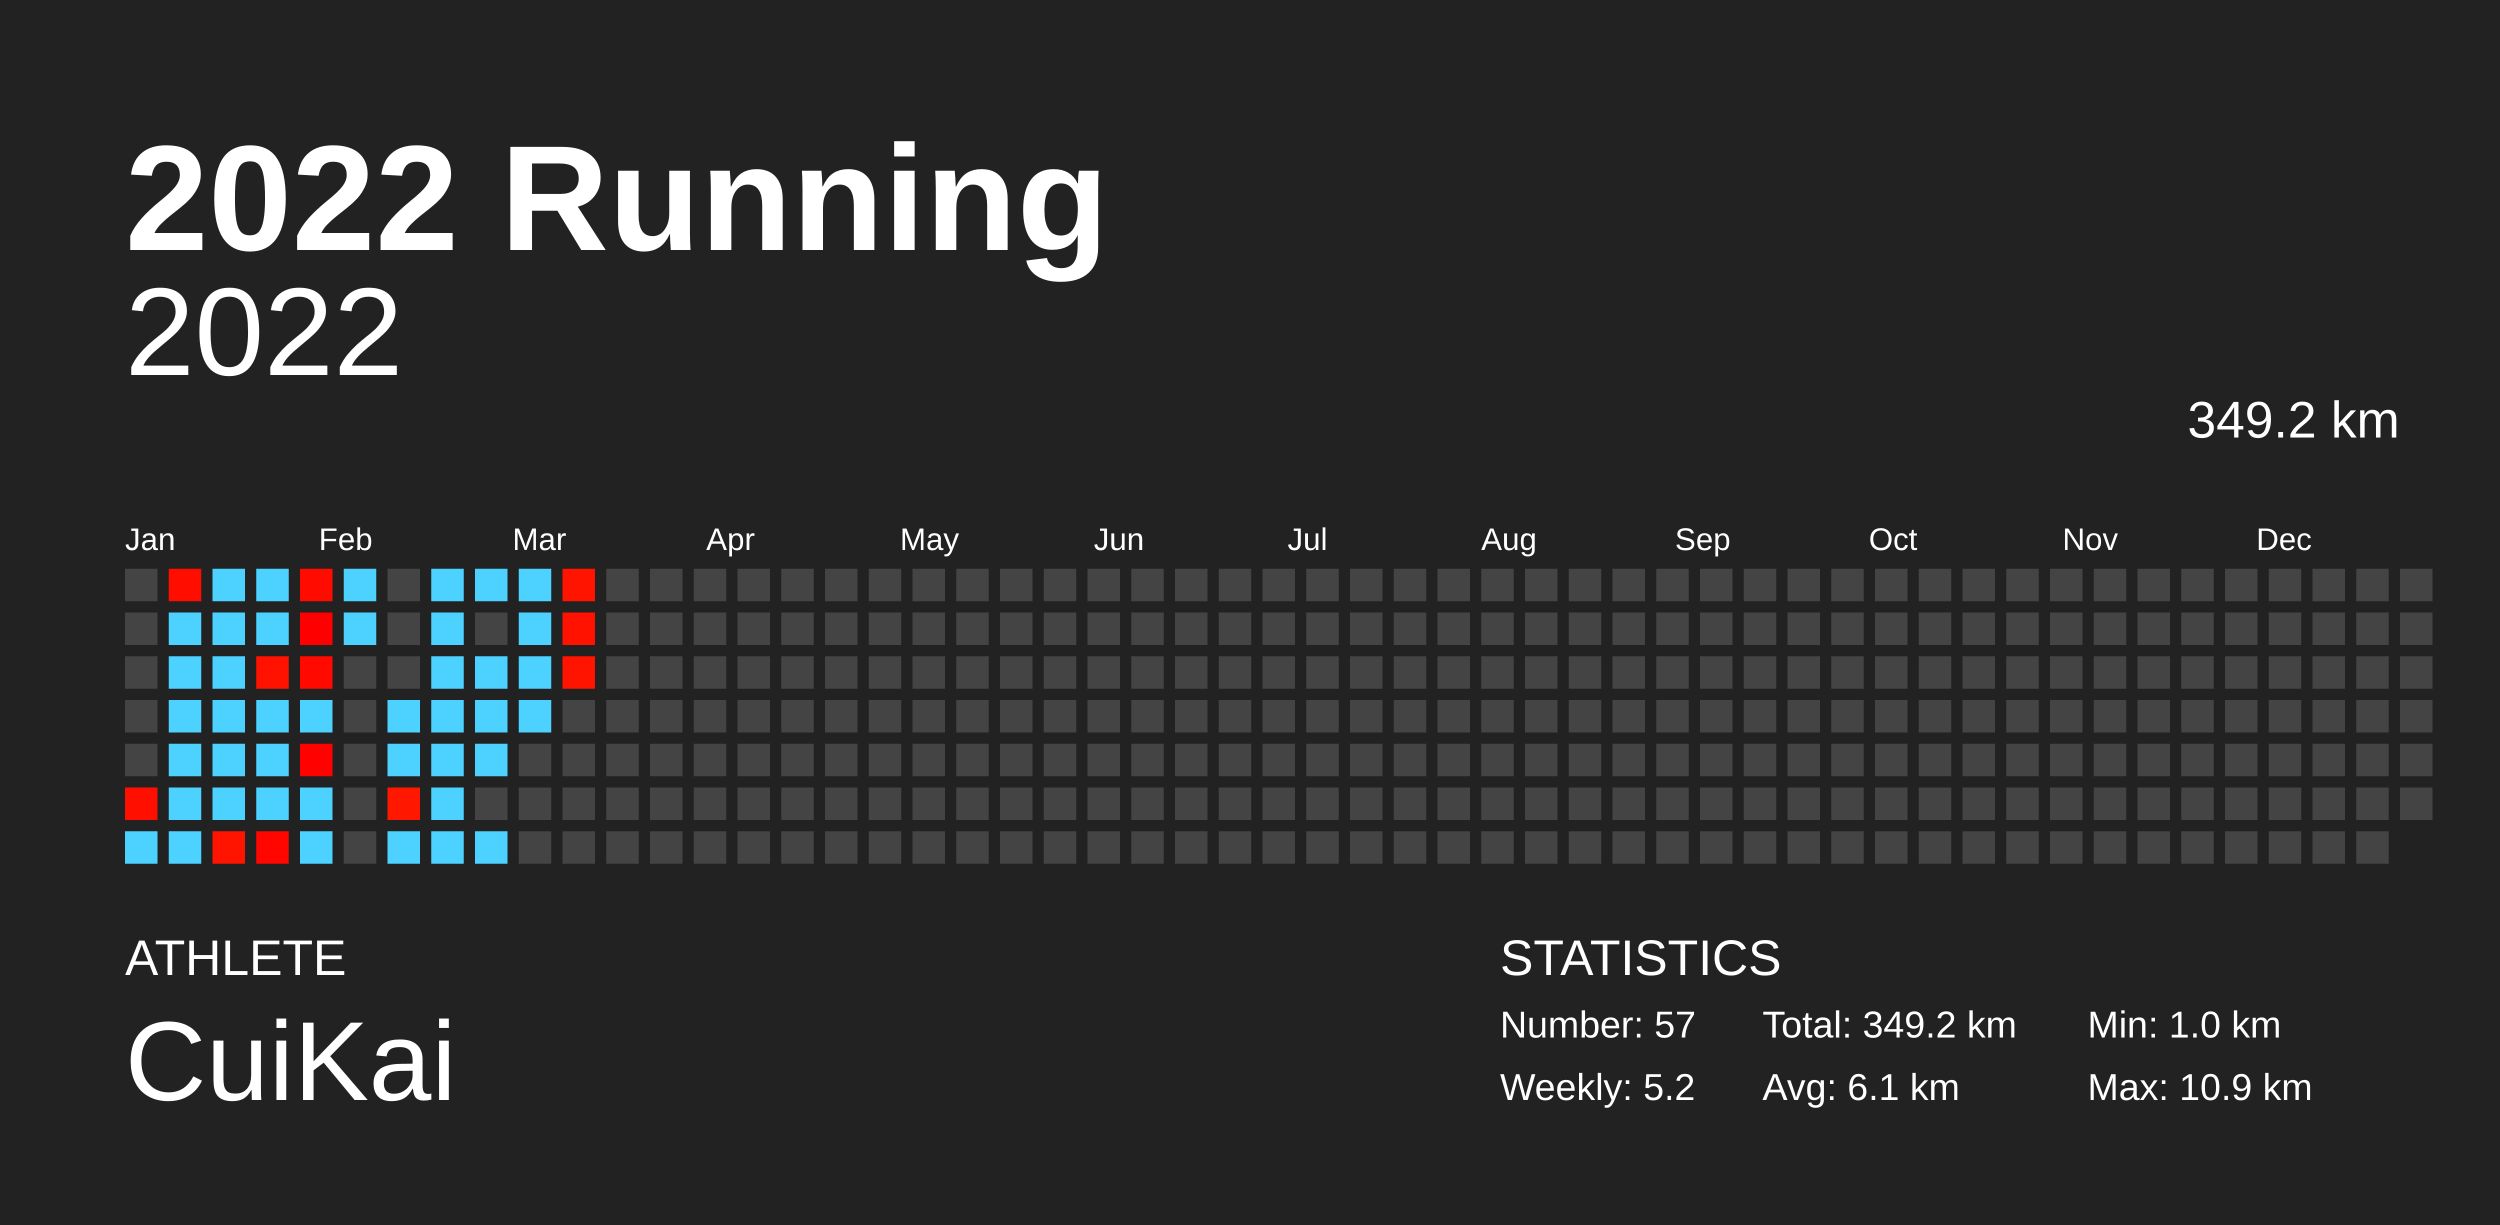
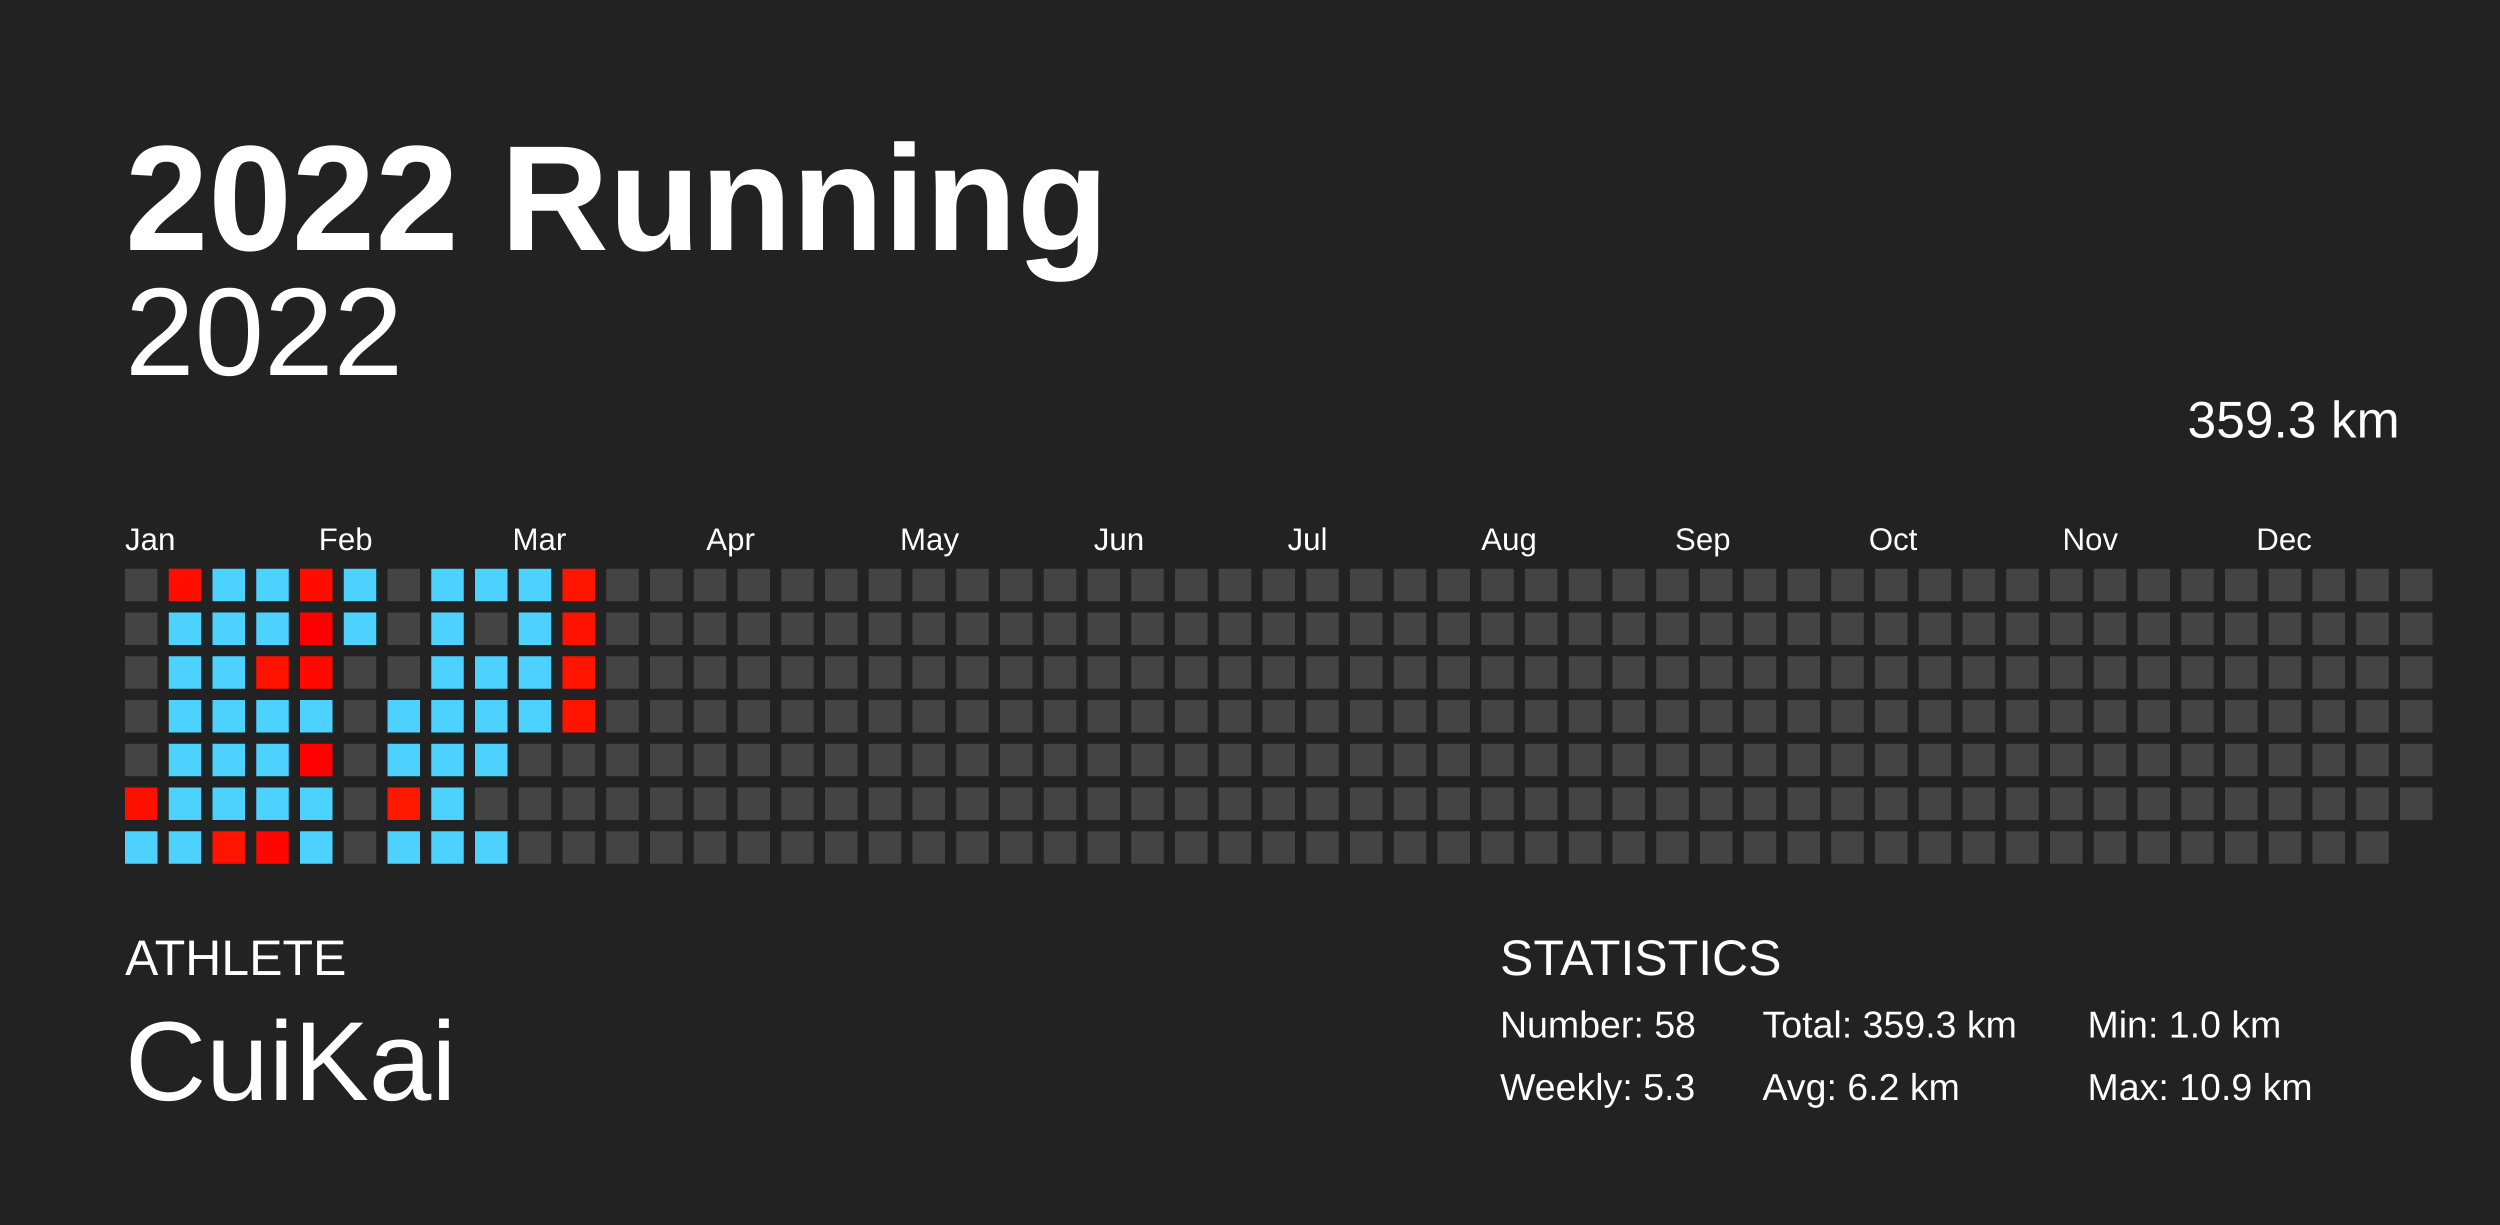
<svg xmlns="http://www.w3.org/2000/svg" baseProfile="full" height="98mm" version="1.1" viewBox="0,0,200,98" width="200mm">
  <defs />
  <rect fill="#222222" height="98" width="200" x="0" y="0" />
  <text fill="#FFFFFF" style="font-size:12px; font-family:Arial; font-weight:bold;" x="10" y="20">2022 Running</text>
  <text fill="#FFFFFF" style="font-size:4px; font-family:Arial" x="10" y="78">ATHLETE</text>
  <text fill="#FFFFFF" style="font-size:9px; font-family:Arial" x="10" y="88">CuiKai</text>
  <text fill="#FFFFFF" style="font-size:4px; font-family:Arial" x="120" y="78">STATISTICS</text>
-   <text fill="#FFFFFF" style="font-size:3px; font-family:Arial" x="120" y="83">Number: 57</text>
-   <text fill="#FFFFFF" style="font-size:3px; font-family:Arial" x="120" y="88">Weekly: 5.2</text>
-   <text fill="#FFFFFF" style="font-size:3px; font-family:Arial" x="141" y="83">Total: 349.2 km</text>
-   <text fill="#FFFFFF" style="font-size:3px; font-family:Arial" x="141" y="88">Avg: 6.1 km</text>
+   <text fill="#FFFFFF" style="font-size:3px; font-family:Arial" x="120" y="83">Number: 58</text>
+   <text fill="#FFFFFF" style="font-size:3px; font-family:Arial" x="120" y="88">Weekly: 5.3</text>
+   <text fill="#FFFFFF" style="font-size:3px; font-family:Arial" x="141" y="83">Total: 359.3 km</text>
+   <text fill="#FFFFFF" style="font-size:3px; font-family:Arial" x="141" y="88">Avg: 6.2 km</text>
  <text fill="#FFFFFF" style="font-size:3px; font-family:Arial" x="167" y="83">Min: 1.0 km</text>
  <text fill="#FFFFFF" style="font-size:3px; font-family:Arial" x="167" y="88">Max: 10.9 km</text>
  <text alignment-baseline="hanging" fill="#FFFFFF" style="font-size:10.0px; font-family:Arial;" x="10" y="30">2022</text>
-   <text alignment-baseline="hanging" fill="#FFFFFF" style="font-size:4.125px; font-family:Arial;" x="175" y="35">349.2 km</text>
+   <text alignment-baseline="hanging" fill="#FFFFFF" style="font-size:4.125px; font-family:Arial;" x="175" y="35">359.3 km</text>
  <text fill="#FFFFFF" style="font-size:2.5px; font-family:Arial" x="10.0" y="44">Jan</text>
  <text fill="#FFFFFF" style="font-size:2.5px; font-family:Arial" x="25.5" y="44">Feb</text>
  <text fill="#FFFFFF" style="font-size:2.5px; font-family:Arial" x="41.0" y="44">Mar</text>
  <text fill="#FFFFFF" style="font-size:2.5px; font-family:Arial" x="56.5" y="44">Apr</text>
  <text fill="#FFFFFF" style="font-size:2.5px; font-family:Arial" x="72.0" y="44">May</text>
  <text fill="#FFFFFF" style="font-size:2.5px; font-family:Arial" x="87.5" y="44">Jun</text>
  <text fill="#FFFFFF" style="font-size:2.5px; font-family:Arial" x="103.0" y="44">Jul</text>
  <text fill="#FFFFFF" style="font-size:2.5px; font-family:Arial" x="118.5" y="44">Aug</text>
  <text fill="#FFFFFF" style="font-size:2.5px; font-family:Arial" x="134.0" y="44">Sep</text>
  <text fill="#FFFFFF" style="font-size:2.5px; font-family:Arial" x="149.5" y="44">Oct</text>
  <text fill="#FFFFFF" style="font-size:2.5px; font-family:Arial" x="165.0" y="44">Nov</text>
  <text fill="#FFFFFF" style="font-size:2.5px; font-family:Arial" x="180.5" y="44">Dec</text>
  <rect fill="#444444" height="2.6" width="2.6" x="10.0" y="45.5" />
  <rect fill="#444444" height="2.6" width="2.6" x="10.0" y="49.0" />
  <rect fill="#444444" height="2.6" width="2.6" x="10.0" y="52.5" />
  <rect fill="#444444" height="2.6" width="2.6" x="10.0" y="56.0" />
  <rect fill="#444444" height="2.6" width="2.6" x="10.0" y="59.5" />
  <rect fill="#ff0f00" height="2.6" width="2.6" x="10.0" y="63.0" />
  <rect fill="#4dd2ff" height="2.6" width="2.6" x="10.0" y="66.5" />
  <rect fill="#ff0e00" height="2.6" width="2.6" x="13.5" y="45.5" />
  <rect fill="#4dd2ff" height="2.6" width="2.6" x="13.5" y="49.0" />
  <rect fill="#4dd2ff" height="2.6" width="2.6" x="13.5" y="52.5" />
  <rect fill="#4dd2ff" height="2.6" width="2.6" x="13.5" y="56.0" />
  <rect fill="#4dd2ff" height="2.6" width="2.6" x="13.5" y="59.5" />
  <rect fill="#4dd2ff" height="2.6" width="2.6" x="13.5" y="63.0" />
  <rect fill="#4dd2ff" height="2.6" width="2.6" x="13.5" y="66.5" />
  <rect fill="#4dd2ff" height="2.6" width="2.6" x="17.0" y="45.5" />
  <rect fill="#4dd2ff" height="2.6" width="2.6" x="17.0" y="49.0" />
  <rect fill="#4dd2ff" height="2.6" width="2.6" x="17.0" y="52.5" />
  <rect fill="#4dd2ff" height="2.6" width="2.6" x="17.0" y="56.0" />
  <rect fill="#4dd2ff" height="2.6" width="2.6" x="17.0" y="59.5" />
  <rect fill="#4dd2ff" height="2.6" width="2.6" x="17.0" y="63.0" />
  <rect fill="#ff1400" height="2.6" width="2.6" x="17.0" y="66.5" />
  <rect fill="#4dd2ff" height="2.6" width="2.6" x="20.5" y="45.5" />
  <rect fill="#4dd2ff" height="2.6" width="2.6" x="20.5" y="49.0" />
  <rect fill="#ff1200" height="2.6" width="2.6" x="20.5" y="52.5" />
  <rect fill="#4dd2ff" height="2.6" width="2.6" x="20.5" y="56.0" />
  <rect fill="#4dd2ff" height="2.6" width="2.6" x="20.5" y="59.5" />
  <rect fill="#4dd2ff" height="2.6" width="2.6" x="20.5" y="63.0" />
  <rect fill="#ff0700" height="2.6" width="2.6" x="20.5" y="66.5" />
  <rect fill="#ff0b00" height="2.6" width="2.6" x="24.0" y="45.5" />
  <rect fill="#ff0000" height="2.6" width="2.6" x="24.0" y="49.0" />
  <rect fill="#ff0900" height="2.6" width="2.6" x="24.0" y="52.5" />
  <rect fill="#4dd2ff" height="2.6" width="2.6" x="24.0" y="56.0" />
  <rect fill="#ff0200" height="2.6" width="2.6" x="24.0" y="59.5" />
  <rect fill="#4dd2ff" height="2.6" width="2.6" x="24.0" y="63.0" />
  <rect fill="#4dd2ff" height="2.6" width="2.6" x="24.0" y="66.5" />
  <rect fill="#4dd2ff" height="2.6" width="2.6" x="27.5" y="45.5" />
  <rect fill="#4dd2ff" height="2.6" width="2.6" x="27.5" y="49.0" />
  <rect fill="#444444" height="2.6" width="2.6" x="27.5" y="52.5" />
  <rect fill="#444444" height="2.6" width="2.6" x="27.5" y="56.0" />
  <rect fill="#444444" height="2.6" width="2.6" x="27.5" y="59.5" />
  <rect fill="#444444" height="2.6" width="2.6" x="27.5" y="63.0" />
  <rect fill="#444444" height="2.6" width="2.6" x="27.5" y="66.5" />
  <rect fill="#444444" height="2.6" width="2.6" x="31.0" y="45.5" />
  <rect fill="#444444" height="2.6" width="2.6" x="31.0" y="49.0" />
  <rect fill="#444444" height="2.6" width="2.6" x="31.0" y="52.5" />
  <rect fill="#4dd2ff" height="2.6" width="2.6" x="31.0" y="56.0" />
  <rect fill="#4dd2ff" height="2.6" width="2.6" x="31.0" y="59.5" />
  <rect fill="#ff1700" height="2.6" width="2.6" x="31.0" y="63.0" />
  <rect fill="#4dd2ff" height="2.6" width="2.6" x="31.0" y="66.5" />
  <rect fill="#4dd2ff" height="2.6" width="2.6" x="34.5" y="45.5" />
  <rect fill="#4dd2ff" height="2.6" width="2.6" x="34.5" y="49.0" />
  <rect fill="#4dd2ff" height="2.6" width="2.6" x="34.5" y="52.5" />
  <rect fill="#4dd2ff" height="2.6" width="2.6" x="34.5" y="56.0" />
  <rect fill="#4dd2ff" height="2.6" width="2.6" x="34.5" y="59.5" />
  <rect fill="#4dd2ff" height="2.6" width="2.6" x="34.5" y="63.0" />
  <rect fill="#4dd2ff" height="2.6" width="2.6" x="34.5" y="66.5" />
  <rect fill="#4dd2ff" height="2.6" width="2.6" x="38.0" y="45.5" />
  <rect fill="#444444" height="2.6" width="2.6" x="38.0" y="49.0" />
  <rect fill="#4dd2ff" height="2.6" width="2.6" x="38.0" y="52.5" />
  <rect fill="#4dd2ff" height="2.6" width="2.6" x="38.0" y="56.0" />
  <rect fill="#4dd2ff" height="2.6" width="2.6" x="38.0" y="59.5" />
  <rect fill="#444444" height="2.6" width="2.6" x="38.0" y="63.0" />
  <rect fill="#4dd2ff" height="2.6" width="2.6" x="38.0" y="66.5" />
  <rect fill="#4dd2ff" height="2.6" width="2.6" x="41.5" y="45.5" />
  <rect fill="#4dd2ff" height="2.6" width="2.6" x="41.5" y="49.0" />
  <rect fill="#4dd2ff" height="2.6" width="2.6" x="41.5" y="52.5" />
  <rect fill="#4dd2ff" height="2.6" width="2.6" x="41.5" y="56.0" />
  <rect fill="#444444" height="2.6" width="2.6" x="41.5" y="59.5" />
  <rect fill="#444444" height="2.6" width="2.6" x="41.5" y="63.0" />
  <rect fill="#444444" height="2.6" width="2.6" x="41.5" y="66.5" />
  <rect fill="#ff1400" height="2.6" width="2.6" x="45.0" y="45.5" />
  <rect fill="#ff1200" height="2.6" width="2.6" x="45.0" y="49.0" />
  <rect fill="#ff1400" height="2.6" width="2.6" x="45.0" y="52.5" />
-   <rect fill="#444444" height="2.6" width="2.6" x="45.0" y="56.0" />
+   <rect fill="#ff1400" height="2.6" width="2.6" x="45.0" y="56.0" />
  <rect fill="#444444" height="2.6" width="2.6" x="45.0" y="59.5" />
  <rect fill="#444444" height="2.6" width="2.6" x="45.0" y="63.0" />
  <rect fill="#444444" height="2.6" width="2.6" x="45.0" y="66.5" />
  <rect fill="#444444" height="2.6" width="2.6" x="48.5" y="45.5" />
  <rect fill="#444444" height="2.6" width="2.6" x="48.5" y="49.0" />
  <rect fill="#444444" height="2.6" width="2.6" x="48.5" y="52.5" />
  <rect fill="#444444" height="2.6" width="2.6" x="48.5" y="56.0" />
  <rect fill="#444444" height="2.6" width="2.6" x="48.5" y="59.5" />
  <rect fill="#444444" height="2.6" width="2.6" x="48.5" y="63.0" />
  <rect fill="#444444" height="2.6" width="2.6" x="48.5" y="66.5" />
  <rect fill="#444444" height="2.6" width="2.6" x="52.0" y="45.5" />
  <rect fill="#444444" height="2.6" width="2.6" x="52.0" y="49.0" />
  <rect fill="#444444" height="2.6" width="2.6" x="52.0" y="52.5" />
  <rect fill="#444444" height="2.6" width="2.6" x="52.0" y="56.0" />
  <rect fill="#444444" height="2.6" width="2.6" x="52.0" y="59.5" />
  <rect fill="#444444" height="2.6" width="2.6" x="52.0" y="63.0" />
  <rect fill="#444444" height="2.6" width="2.6" x="52.0" y="66.5" />
  <rect fill="#444444" height="2.6" width="2.6" x="55.5" y="45.5" />
  <rect fill="#444444" height="2.6" width="2.6" x="55.5" y="49.0" />
  <rect fill="#444444" height="2.6" width="2.6" x="55.5" y="52.5" />
  <rect fill="#444444" height="2.6" width="2.6" x="55.5" y="56.0" />
  <rect fill="#444444" height="2.6" width="2.6" x="55.5" y="59.5" />
  <rect fill="#444444" height="2.6" width="2.6" x="55.5" y="63.0" />
  <rect fill="#444444" height="2.6" width="2.6" x="55.5" y="66.5" />
  <rect fill="#444444" height="2.6" width="2.6" x="59.0" y="45.5" />
  <rect fill="#444444" height="2.6" width="2.6" x="59.0" y="49.0" />
  <rect fill="#444444" height="2.6" width="2.6" x="59.0" y="52.5" />
  <rect fill="#444444" height="2.6" width="2.6" x="59.0" y="56.0" />
  <rect fill="#444444" height="2.6" width="2.6" x="59.0" y="59.5" />
  <rect fill="#444444" height="2.6" width="2.6" x="59.0" y="63.0" />
  <rect fill="#444444" height="2.6" width="2.6" x="59.0" y="66.5" />
  <rect fill="#444444" height="2.6" width="2.6" x="62.5" y="45.5" />
  <rect fill="#444444" height="2.6" width="2.6" x="62.5" y="49.0" />
  <rect fill="#444444" height="2.6" width="2.6" x="62.5" y="52.5" />
  <rect fill="#444444" height="2.6" width="2.6" x="62.5" y="56.0" />
  <rect fill="#444444" height="2.6" width="2.6" x="62.5" y="59.5" />
  <rect fill="#444444" height="2.6" width="2.6" x="62.5" y="63.0" />
  <rect fill="#444444" height="2.6" width="2.6" x="62.5" y="66.5" />
  <rect fill="#444444" height="2.6" width="2.6" x="66.0" y="45.5" />
  <rect fill="#444444" height="2.6" width="2.6" x="66.0" y="49.0" />
  <rect fill="#444444" height="2.6" width="2.6" x="66.0" y="52.5" />
  <rect fill="#444444" height="2.6" width="2.6" x="66.0" y="56.0" />
  <rect fill="#444444" height="2.6" width="2.6" x="66.0" y="59.5" />
  <rect fill="#444444" height="2.6" width="2.6" x="66.0" y="63.0" />
  <rect fill="#444444" height="2.6" width="2.6" x="66.0" y="66.5" />
  <rect fill="#444444" height="2.6" width="2.6" x="69.5" y="45.5" />
  <rect fill="#444444" height="2.6" width="2.6" x="69.5" y="49.0" />
  <rect fill="#444444" height="2.6" width="2.6" x="69.5" y="52.5" />
  <rect fill="#444444" height="2.6" width="2.6" x="69.5" y="56.0" />
  <rect fill="#444444" height="2.6" width="2.6" x="69.5" y="59.5" />
  <rect fill="#444444" height="2.6" width="2.6" x="69.5" y="63.0" />
  <rect fill="#444444" height="2.6" width="2.6" x="69.5" y="66.5" />
  <rect fill="#444444" height="2.6" width="2.6" x="73.0" y="45.5" />
  <rect fill="#444444" height="2.6" width="2.6" x="73.0" y="49.0" />
  <rect fill="#444444" height="2.6" width="2.6" x="73.0" y="52.5" />
  <rect fill="#444444" height="2.6" width="2.6" x="73.0" y="56.0" />
  <rect fill="#444444" height="2.6" width="2.6" x="73.0" y="59.5" />
  <rect fill="#444444" height="2.6" width="2.6" x="73.0" y="63.0" />
  <rect fill="#444444" height="2.6" width="2.6" x="73.0" y="66.5" />
  <rect fill="#444444" height="2.6" width="2.6" x="76.5" y="45.5" />
  <rect fill="#444444" height="2.6" width="2.6" x="76.5" y="49.0" />
  <rect fill="#444444" height="2.6" width="2.6" x="76.5" y="52.5" />
  <rect fill="#444444" height="2.6" width="2.6" x="76.5" y="56.0" />
  <rect fill="#444444" height="2.6" width="2.6" x="76.5" y="59.5" />
  <rect fill="#444444" height="2.6" width="2.6" x="76.5" y="63.0" />
  <rect fill="#444444" height="2.6" width="2.6" x="76.5" y="66.5" />
  <rect fill="#444444" height="2.6" width="2.6" x="80.0" y="45.5" />
  <rect fill="#444444" height="2.6" width="2.6" x="80.0" y="49.0" />
  <rect fill="#444444" height="2.6" width="2.6" x="80.0" y="52.5" />
  <rect fill="#444444" height="2.6" width="2.6" x="80.0" y="56.0" />
  <rect fill="#444444" height="2.6" width="2.6" x="80.0" y="59.5" />
  <rect fill="#444444" height="2.6" width="2.6" x="80.0" y="63.0" />
  <rect fill="#444444" height="2.6" width="2.6" x="80.0" y="66.5" />
  <rect fill="#444444" height="2.6" width="2.6" x="83.5" y="45.5" />
  <rect fill="#444444" height="2.6" width="2.6" x="83.5" y="49.0" />
  <rect fill="#444444" height="2.6" width="2.6" x="83.5" y="52.5" />
  <rect fill="#444444" height="2.6" width="2.6" x="83.5" y="56.0" />
  <rect fill="#444444" height="2.6" width="2.6" x="83.5" y="59.5" />
  <rect fill="#444444" height="2.6" width="2.6" x="83.5" y="63.0" />
  <rect fill="#444444" height="2.6" width="2.6" x="83.5" y="66.5" />
  <rect fill="#444444" height="2.6" width="2.6" x="87.0" y="45.5" />
  <rect fill="#444444" height="2.6" width="2.6" x="87.0" y="49.0" />
  <rect fill="#444444" height="2.6" width="2.6" x="87.0" y="52.5" />
  <rect fill="#444444" height="2.6" width="2.6" x="87.0" y="56.0" />
  <rect fill="#444444" height="2.6" width="2.6" x="87.0" y="59.5" />
  <rect fill="#444444" height="2.6" width="2.6" x="87.0" y="63.0" />
  <rect fill="#444444" height="2.6" width="2.6" x="87.0" y="66.5" />
  <rect fill="#444444" height="2.6" width="2.6" x="90.5" y="45.5" />
  <rect fill="#444444" height="2.6" width="2.6" x="90.5" y="49.0" />
  <rect fill="#444444" height="2.6" width="2.6" x="90.5" y="52.5" />
  <rect fill="#444444" height="2.6" width="2.6" x="90.5" y="56.0" />
  <rect fill="#444444" height="2.6" width="2.6" x="90.5" y="59.5" />
  <rect fill="#444444" height="2.6" width="2.6" x="90.5" y="63.0" />
  <rect fill="#444444" height="2.6" width="2.6" x="90.5" y="66.5" />
  <rect fill="#444444" height="2.6" width="2.6" x="94.0" y="45.5" />
  <rect fill="#444444" height="2.6" width="2.6" x="94.0" y="49.0" />
  <rect fill="#444444" height="2.6" width="2.6" x="94.0" y="52.5" />
  <rect fill="#444444" height="2.6" width="2.6" x="94.0" y="56.0" />
  <rect fill="#444444" height="2.6" width="2.6" x="94.0" y="59.5" />
  <rect fill="#444444" height="2.6" width="2.6" x="94.0" y="63.0" />
  <rect fill="#444444" height="2.6" width="2.6" x="94.0" y="66.5" />
  <rect fill="#444444" height="2.6" width="2.6" x="97.5" y="45.5" />
  <rect fill="#444444" height="2.6" width="2.6" x="97.5" y="49.0" />
  <rect fill="#444444" height="2.6" width="2.6" x="97.5" y="52.5" />
  <rect fill="#444444" height="2.6" width="2.6" x="97.5" y="56.0" />
  <rect fill="#444444" height="2.6" width="2.6" x="97.5" y="59.5" />
  <rect fill="#444444" height="2.6" width="2.6" x="97.5" y="63.0" />
  <rect fill="#444444" height="2.6" width="2.6" x="97.5" y="66.5" />
  <rect fill="#444444" height="2.6" width="2.6" x="101.0" y="45.5" />
  <rect fill="#444444" height="2.6" width="2.6" x="101.0" y="49.0" />
  <rect fill="#444444" height="2.6" width="2.6" x="101.0" y="52.5" />
  <rect fill="#444444" height="2.6" width="2.6" x="101.0" y="56.0" />
  <rect fill="#444444" height="2.6" width="2.6" x="101.0" y="59.5" />
  <rect fill="#444444" height="2.6" width="2.6" x="101.0" y="63.0" />
  <rect fill="#444444" height="2.6" width="2.6" x="101.0" y="66.5" />
  <rect fill="#444444" height="2.6" width="2.6" x="104.5" y="45.5" />
  <rect fill="#444444" height="2.6" width="2.6" x="104.5" y="49.0" />
  <rect fill="#444444" height="2.6" width="2.6" x="104.5" y="52.5" />
  <rect fill="#444444" height="2.6" width="2.6" x="104.5" y="56.0" />
  <rect fill="#444444" height="2.6" width="2.6" x="104.5" y="59.5" />
  <rect fill="#444444" height="2.6" width="2.6" x="104.5" y="63.0" />
  <rect fill="#444444" height="2.6" width="2.6" x="104.5" y="66.5" />
  <rect fill="#444444" height="2.6" width="2.6" x="108.0" y="45.5" />
  <rect fill="#444444" height="2.6" width="2.6" x="108.0" y="49.0" />
  <rect fill="#444444" height="2.6" width="2.6" x="108.0" y="52.5" />
  <rect fill="#444444" height="2.6" width="2.6" x="108.0" y="56.0" />
  <rect fill="#444444" height="2.6" width="2.6" x="108.0" y="59.5" />
  <rect fill="#444444" height="2.6" width="2.6" x="108.0" y="63.0" />
  <rect fill="#444444" height="2.6" width="2.6" x="108.0" y="66.5" />
  <rect fill="#444444" height="2.6" width="2.6" x="111.5" y="45.5" />
  <rect fill="#444444" height="2.6" width="2.6" x="111.5" y="49.0" />
  <rect fill="#444444" height="2.6" width="2.6" x="111.5" y="52.5" />
  <rect fill="#444444" height="2.6" width="2.6" x="111.5" y="56.0" />
  <rect fill="#444444" height="2.6" width="2.6" x="111.5" y="59.5" />
  <rect fill="#444444" height="2.6" width="2.6" x="111.5" y="63.0" />
  <rect fill="#444444" height="2.6" width="2.6" x="111.5" y="66.5" />
  <rect fill="#444444" height="2.6" width="2.6" x="115.0" y="45.5" />
  <rect fill="#444444" height="2.6" width="2.6" x="115.0" y="49.0" />
  <rect fill="#444444" height="2.6" width="2.6" x="115.0" y="52.5" />
  <rect fill="#444444" height="2.6" width="2.6" x="115.0" y="56.0" />
  <rect fill="#444444" height="2.6" width="2.6" x="115.0" y="59.5" />
  <rect fill="#444444" height="2.6" width="2.6" x="115.0" y="63.0" />
  <rect fill="#444444" height="2.6" width="2.6" x="115.0" y="66.5" />
  <rect fill="#444444" height="2.6" width="2.6" x="118.5" y="45.5" />
  <rect fill="#444444" height="2.6" width="2.6" x="118.5" y="49.0" />
  <rect fill="#444444" height="2.6" width="2.6" x="118.5" y="52.5" />
  <rect fill="#444444" height="2.6" width="2.6" x="118.5" y="56.0" />
  <rect fill="#444444" height="2.6" width="2.6" x="118.5" y="59.5" />
  <rect fill="#444444" height="2.6" width="2.6" x="118.5" y="63.0" />
  <rect fill="#444444" height="2.6" width="2.6" x="118.5" y="66.5" />
  <rect fill="#444444" height="2.6" width="2.6" x="122.0" y="45.5" />
  <rect fill="#444444" height="2.6" width="2.6" x="122.0" y="49.0" />
  <rect fill="#444444" height="2.6" width="2.6" x="122.0" y="52.5" />
  <rect fill="#444444" height="2.6" width="2.6" x="122.0" y="56.0" />
  <rect fill="#444444" height="2.6" width="2.6" x="122.0" y="59.5" />
  <rect fill="#444444" height="2.6" width="2.6" x="122.0" y="63.0" />
  <rect fill="#444444" height="2.6" width="2.6" x="122.0" y="66.5" />
  <rect fill="#444444" height="2.6" width="2.6" x="125.5" y="45.5" />
  <rect fill="#444444" height="2.6" width="2.6" x="125.5" y="49.0" />
  <rect fill="#444444" height="2.6" width="2.6" x="125.5" y="52.5" />
  <rect fill="#444444" height="2.6" width="2.6" x="125.5" y="56.0" />
  <rect fill="#444444" height="2.6" width="2.6" x="125.5" y="59.5" />
  <rect fill="#444444" height="2.6" width="2.6" x="125.5" y="63.0" />
  <rect fill="#444444" height="2.6" width="2.6" x="125.5" y="66.5" />
  <rect fill="#444444" height="2.6" width="2.6" x="129.0" y="45.5" />
  <rect fill="#444444" height="2.6" width="2.6" x="129.0" y="49.0" />
  <rect fill="#444444" height="2.6" width="2.6" x="129.0" y="52.5" />
  <rect fill="#444444" height="2.6" width="2.6" x="129.0" y="56.0" />
  <rect fill="#444444" height="2.6" width="2.6" x="129.0" y="59.5" />
  <rect fill="#444444" height="2.6" width="2.6" x="129.0" y="63.0" />
  <rect fill="#444444" height="2.6" width="2.6" x="129.0" y="66.5" />
  <rect fill="#444444" height="2.6" width="2.6" x="132.5" y="45.5" />
  <rect fill="#444444" height="2.6" width="2.6" x="132.5" y="49.0" />
  <rect fill="#444444" height="2.6" width="2.6" x="132.5" y="52.5" />
  <rect fill="#444444" height="2.6" width="2.6" x="132.5" y="56.0" />
  <rect fill="#444444" height="2.6" width="2.6" x="132.5" y="59.5" />
  <rect fill="#444444" height="2.6" width="2.6" x="132.5" y="63.0" />
  <rect fill="#444444" height="2.6" width="2.6" x="132.5" y="66.5" />
  <rect fill="#444444" height="2.6" width="2.6" x="136.0" y="45.5" />
  <rect fill="#444444" height="2.6" width="2.6" x="136.0" y="49.0" />
  <rect fill="#444444" height="2.6" width="2.6" x="136.0" y="52.5" />
  <rect fill="#444444" height="2.6" width="2.6" x="136.0" y="56.0" />
  <rect fill="#444444" height="2.6" width="2.6" x="136.0" y="59.5" />
  <rect fill="#444444" height="2.6" width="2.6" x="136.0" y="63.0" />
  <rect fill="#444444" height="2.6" width="2.6" x="136.0" y="66.5" />
  <rect fill="#444444" height="2.6" width="2.6" x="139.5" y="45.5" />
  <rect fill="#444444" height="2.6" width="2.6" x="139.5" y="49.0" />
  <rect fill="#444444" height="2.6" width="2.6" x="139.5" y="52.5" />
  <rect fill="#444444" height="2.6" width="2.6" x="139.5" y="56.0" />
  <rect fill="#444444" height="2.6" width="2.6" x="139.5" y="59.5" />
  <rect fill="#444444" height="2.6" width="2.6" x="139.5" y="63.0" />
  <rect fill="#444444" height="2.6" width="2.6" x="139.5" y="66.5" />
  <rect fill="#444444" height="2.6" width="2.6" x="143.0" y="45.5" />
  <rect fill="#444444" height="2.6" width="2.6" x="143.0" y="49.0" />
  <rect fill="#444444" height="2.6" width="2.6" x="143.0" y="52.5" />
  <rect fill="#444444" height="2.6" width="2.6" x="143.0" y="56.0" />
  <rect fill="#444444" height="2.6" width="2.6" x="143.0" y="59.5" />
  <rect fill="#444444" height="2.6" width="2.6" x="143.0" y="63.0" />
  <rect fill="#444444" height="2.6" width="2.6" x="143.0" y="66.5" />
  <rect fill="#444444" height="2.6" width="2.6" x="146.5" y="45.5" />
  <rect fill="#444444" height="2.6" width="2.6" x="146.5" y="49.0" />
  <rect fill="#444444" height="2.6" width="2.6" x="146.5" y="52.5" />
  <rect fill="#444444" height="2.6" width="2.6" x="146.5" y="56.0" />
  <rect fill="#444444" height="2.6" width="2.6" x="146.5" y="59.5" />
  <rect fill="#444444" height="2.6" width="2.6" x="146.5" y="63.0" />
  <rect fill="#444444" height="2.6" width="2.6" x="146.5" y="66.5" />
  <rect fill="#444444" height="2.6" width="2.6" x="150.0" y="45.5" />
  <rect fill="#444444" height="2.6" width="2.6" x="150.0" y="49.0" />
  <rect fill="#444444" height="2.6" width="2.6" x="150.0" y="52.5" />
  <rect fill="#444444" height="2.6" width="2.6" x="150.0" y="56.0" />
  <rect fill="#444444" height="2.6" width="2.6" x="150.0" y="59.5" />
  <rect fill="#444444" height="2.6" width="2.6" x="150.0" y="63.0" />
  <rect fill="#444444" height="2.6" width="2.6" x="150.0" y="66.5" />
  <rect fill="#444444" height="2.6" width="2.6" x="153.5" y="45.5" />
  <rect fill="#444444" height="2.6" width="2.6" x="153.5" y="49.0" />
  <rect fill="#444444" height="2.6" width="2.6" x="153.5" y="52.5" />
  <rect fill="#444444" height="2.6" width="2.6" x="153.5" y="56.0" />
  <rect fill="#444444" height="2.6" width="2.6" x="153.5" y="59.5" />
  <rect fill="#444444" height="2.6" width="2.6" x="153.5" y="63.0" />
  <rect fill="#444444" height="2.6" width="2.6" x="153.5" y="66.5" />
  <rect fill="#444444" height="2.6" width="2.6" x="157.0" y="45.5" />
  <rect fill="#444444" height="2.6" width="2.6" x="157.0" y="49.0" />
  <rect fill="#444444" height="2.6" width="2.6" x="157.0" y="52.5" />
  <rect fill="#444444" height="2.6" width="2.6" x="157.0" y="56.0" />
  <rect fill="#444444" height="2.6" width="2.6" x="157.0" y="59.5" />
  <rect fill="#444444" height="2.6" width="2.6" x="157.0" y="63.0" />
  <rect fill="#444444" height="2.6" width="2.6" x="157.0" y="66.5" />
  <rect fill="#444444" height="2.6" width="2.6" x="160.5" y="45.5" />
  <rect fill="#444444" height="2.6" width="2.6" x="160.5" y="49.0" />
  <rect fill="#444444" height="2.6" width="2.6" x="160.5" y="52.5" />
  <rect fill="#444444" height="2.6" width="2.6" x="160.5" y="56.0" />
  <rect fill="#444444" height="2.6" width="2.6" x="160.5" y="59.5" />
  <rect fill="#444444" height="2.6" width="2.6" x="160.5" y="63.0" />
  <rect fill="#444444" height="2.6" width="2.6" x="160.5" y="66.5" />
  <rect fill="#444444" height="2.6" width="2.6" x="164.0" y="45.5" />
  <rect fill="#444444" height="2.6" width="2.6" x="164.0" y="49.0" />
  <rect fill="#444444" height="2.6" width="2.6" x="164.0" y="52.5" />
  <rect fill="#444444" height="2.6" width="2.6" x="164.0" y="56.0" />
  <rect fill="#444444" height="2.6" width="2.6" x="164.0" y="59.5" />
  <rect fill="#444444" height="2.6" width="2.6" x="164.0" y="63.0" />
  <rect fill="#444444" height="2.6" width="2.6" x="164.0" y="66.5" />
  <rect fill="#444444" height="2.6" width="2.6" x="167.5" y="45.5" />
  <rect fill="#444444" height="2.6" width="2.6" x="167.5" y="49.0" />
  <rect fill="#444444" height="2.6" width="2.6" x="167.5" y="52.5" />
  <rect fill="#444444" height="2.6" width="2.6" x="167.5" y="56.0" />
  <rect fill="#444444" height="2.6" width="2.6" x="167.5" y="59.5" />
  <rect fill="#444444" height="2.6" width="2.6" x="167.5" y="63.0" />
  <rect fill="#444444" height="2.6" width="2.6" x="167.5" y="66.5" />
  <rect fill="#444444" height="2.6" width="2.6" x="171.0" y="45.5" />
  <rect fill="#444444" height="2.6" width="2.6" x="171.0" y="49.0" />
  <rect fill="#444444" height="2.6" width="2.6" x="171.0" y="52.5" />
  <rect fill="#444444" height="2.6" width="2.6" x="171.0" y="56.0" />
  <rect fill="#444444" height="2.6" width="2.6" x="171.0" y="59.5" />
  <rect fill="#444444" height="2.6" width="2.6" x="171.0" y="63.0" />
  <rect fill="#444444" height="2.6" width="2.6" x="171.0" y="66.5" />
  <rect fill="#444444" height="2.6" width="2.6" x="174.5" y="45.5" />
  <rect fill="#444444" height="2.6" width="2.6" x="174.5" y="49.0" />
  <rect fill="#444444" height="2.6" width="2.6" x="174.5" y="52.5" />
  <rect fill="#444444" height="2.6" width="2.6" x="174.5" y="56.0" />
  <rect fill="#444444" height="2.6" width="2.6" x="174.5" y="59.5" />
  <rect fill="#444444" height="2.6" width="2.6" x="174.5" y="63.0" />
  <rect fill="#444444" height="2.6" width="2.6" x="174.5" y="66.5" />
  <rect fill="#444444" height="2.6" width="2.6" x="178.0" y="45.5" />
  <rect fill="#444444" height="2.6" width="2.6" x="178.0" y="49.0" />
  <rect fill="#444444" height="2.6" width="2.6" x="178.0" y="52.5" />
  <rect fill="#444444" height="2.6" width="2.6" x="178.0" y="56.0" />
  <rect fill="#444444" height="2.6" width="2.6" x="178.0" y="59.5" />
  <rect fill="#444444" height="2.6" width="2.6" x="178.0" y="63.0" />
  <rect fill="#444444" height="2.6" width="2.6" x="178.0" y="66.5" />
  <rect fill="#444444" height="2.6" width="2.6" x="181.5" y="45.5" />
  <rect fill="#444444" height="2.6" width="2.6" x="181.5" y="49.0" />
  <rect fill="#444444" height="2.6" width="2.6" x="181.5" y="52.5" />
  <rect fill="#444444" height="2.6" width="2.6" x="181.5" y="56.0" />
  <rect fill="#444444" height="2.6" width="2.6" x="181.5" y="59.5" />
  <rect fill="#444444" height="2.6" width="2.6" x="181.5" y="63.0" />
  <rect fill="#444444" height="2.6" width="2.6" x="181.5" y="66.5" />
  <rect fill="#444444" height="2.6" width="2.6" x="185.0" y="45.5" />
  <rect fill="#444444" height="2.6" width="2.6" x="185.0" y="49.0" />
  <rect fill="#444444" height="2.6" width="2.6" x="185.0" y="52.5" />
  <rect fill="#444444" height="2.6" width="2.6" x="185.0" y="56.0" />
  <rect fill="#444444" height="2.6" width="2.6" x="185.0" y="59.5" />
  <rect fill="#444444" height="2.6" width="2.6" x="185.0" y="63.0" />
  <rect fill="#444444" height="2.6" width="2.6" x="185.0" y="66.5" />
  <rect fill="#444444" height="2.6" width="2.6" x="188.5" y="45.5" />
  <rect fill="#444444" height="2.6" width="2.6" x="188.5" y="49.0" />
  <rect fill="#444444" height="2.6" width="2.6" x="188.5" y="52.5" />
  <rect fill="#444444" height="2.6" width="2.6" x="188.5" y="56.0" />
  <rect fill="#444444" height="2.6" width="2.6" x="188.5" y="59.5" />
  <rect fill="#444444" height="2.6" width="2.6" x="188.5" y="63.0" />
  <rect fill="#444444" height="2.6" width="2.6" x="188.5" y="66.5" />
  <rect fill="#444444" height="2.6" width="2.6" x="192.0" y="45.5" />
  <rect fill="#444444" height="2.6" width="2.6" x="192.0" y="49.0" />
  <rect fill="#444444" height="2.6" width="2.6" x="192.0" y="52.5" />
  <rect fill="#444444" height="2.6" width="2.6" x="192.0" y="56.0" />
  <rect fill="#444444" height="2.6" width="2.6" x="192.0" y="59.5" />
  <rect fill="#444444" height="2.6" width="2.6" x="192.0" y="63.0" />
</svg>
